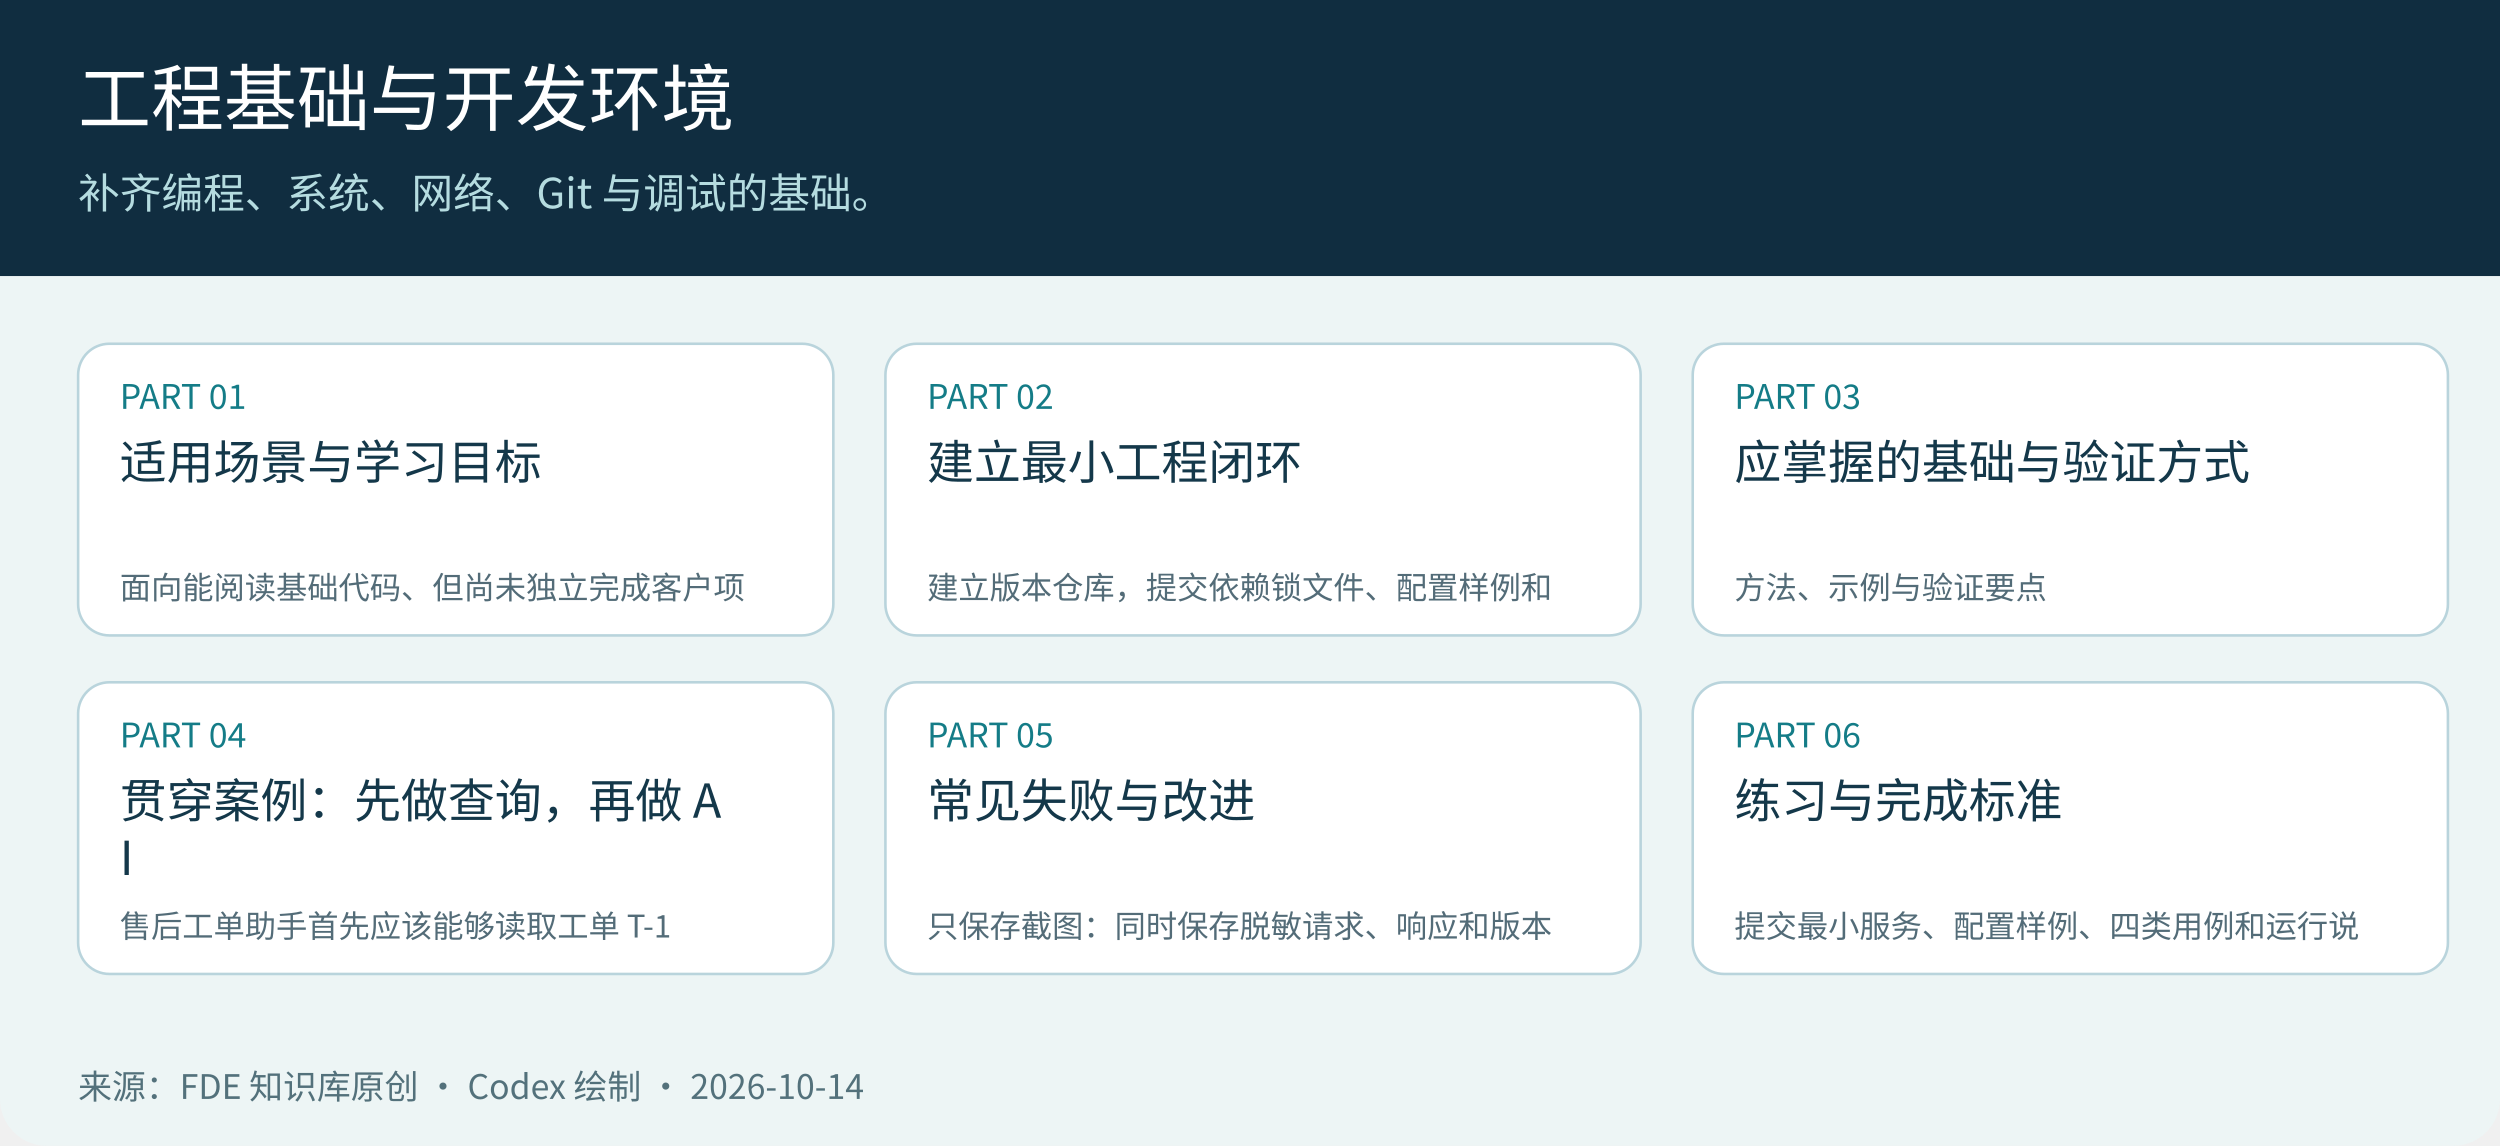
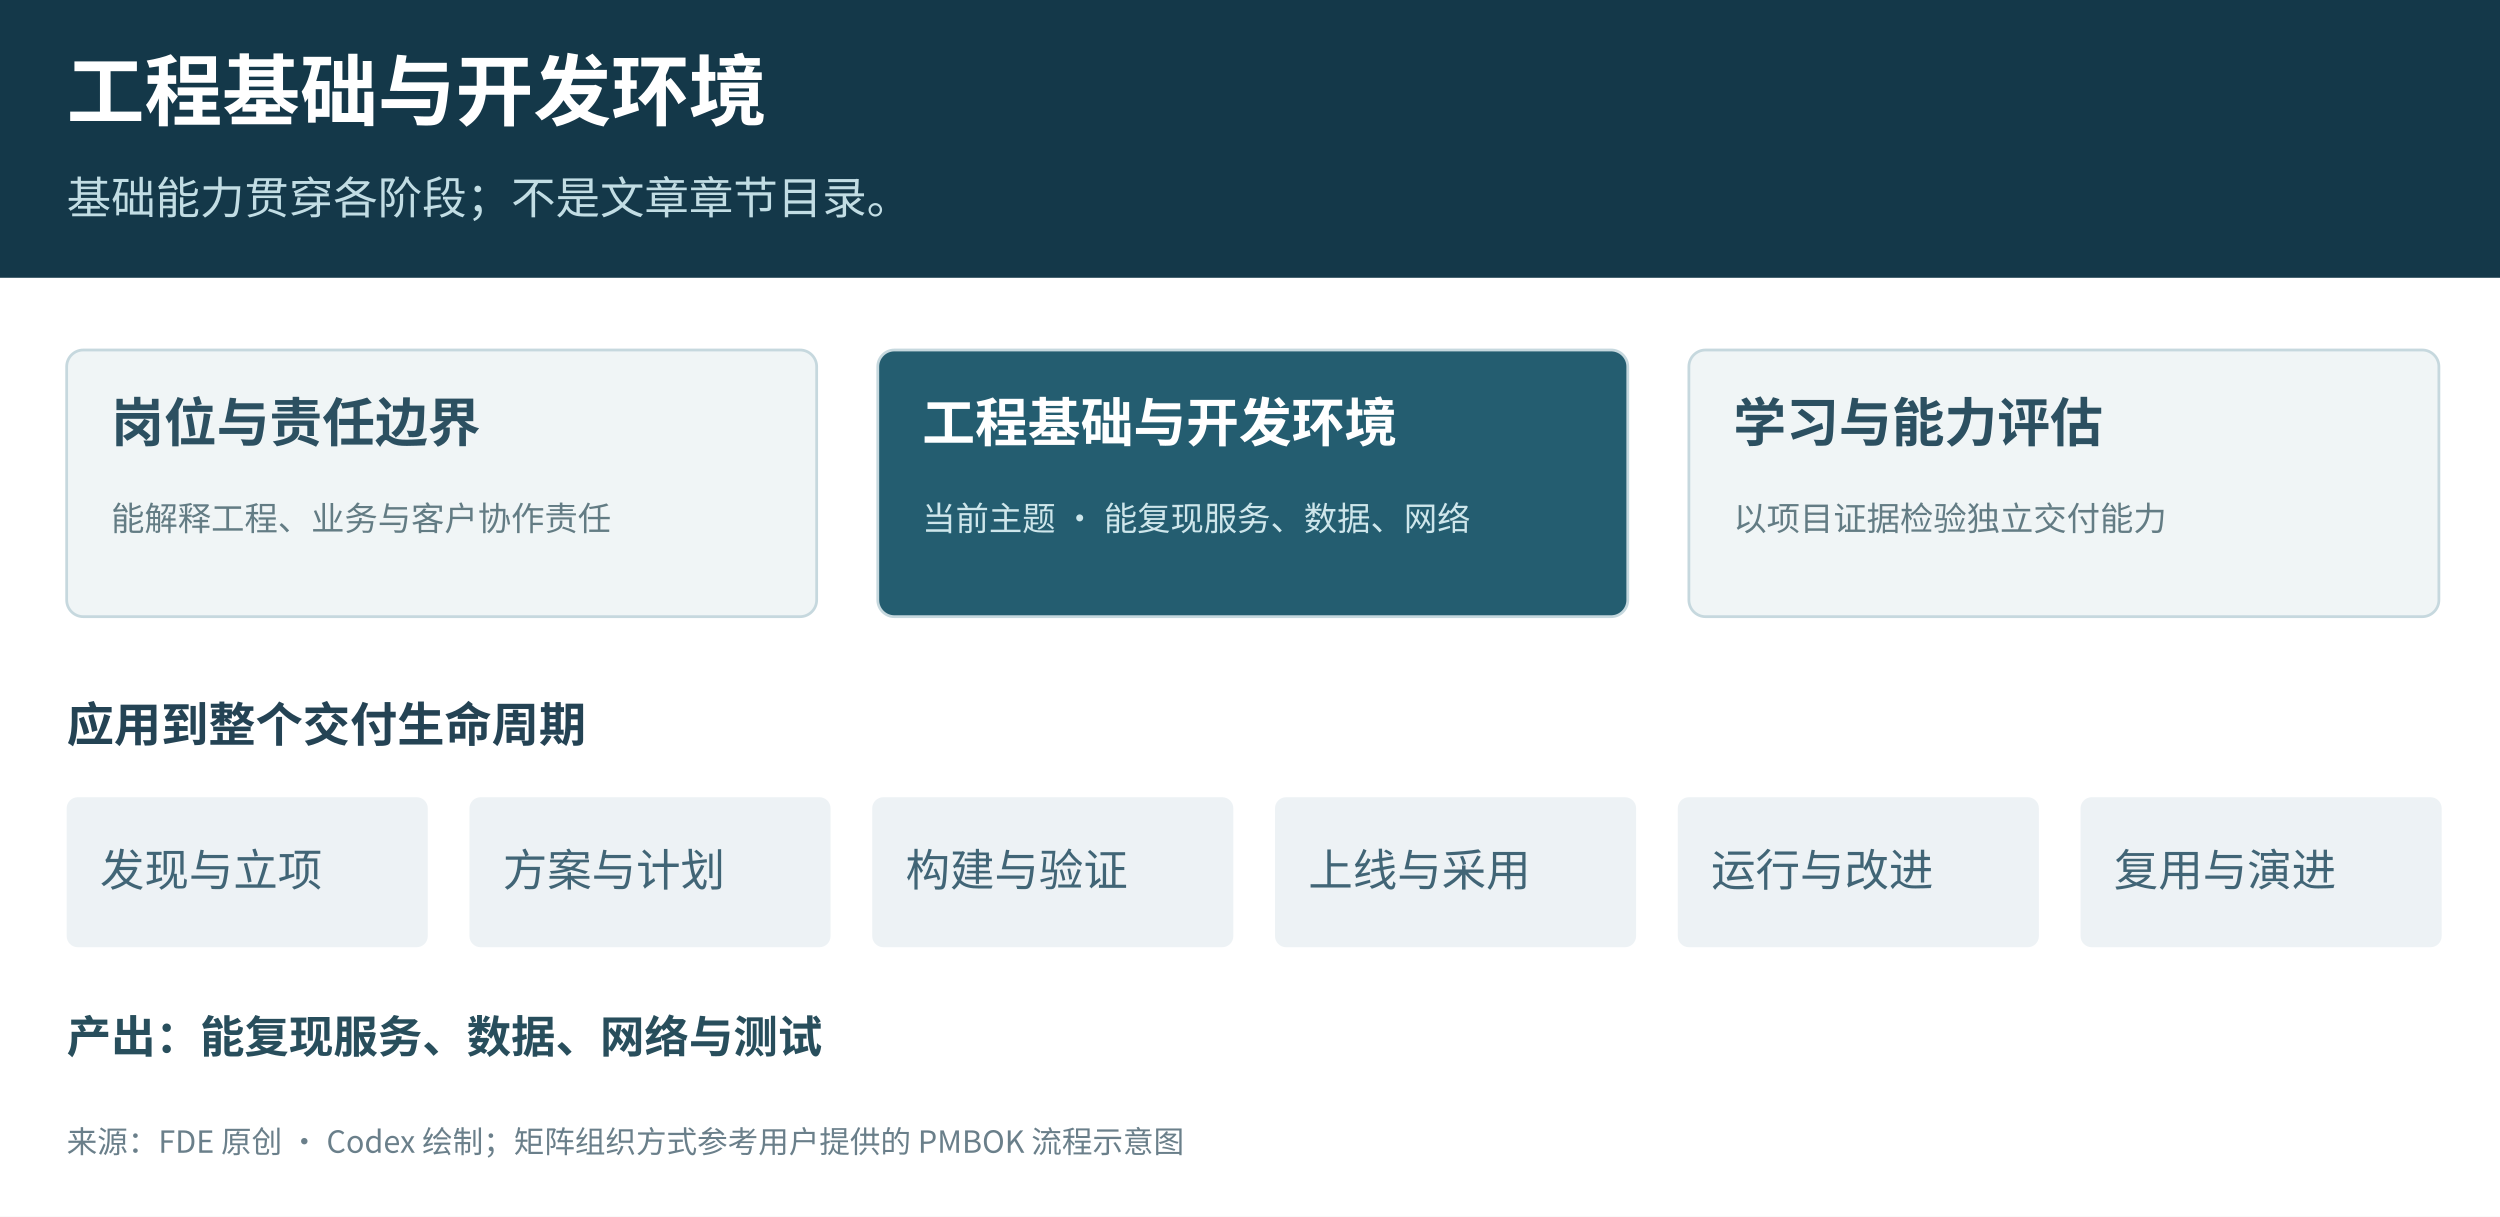
- <svg xmlns="http://www.w3.org/2000/svg" viewBox="0 0 960 440" role="img" aria-labelledby="title desc">
-   <rect width="960" height="440" rx="18" fill="#edf5f5" />
-   <path d="M0 0 H960 V106 H0" fill="#102d40" />
+ <svg xmlns="http://www.w3.org/2000/svg" viewBox="0 0 900 438" role="img" aria-labelledby="title desc">
+   <rect width="900" height="438" fill="#fff" />
  <g font-family="PingFang SC,Microsoft YaHei,Noto Sans CJK SC,sans-serif">
-     <text x="30" y="48" font-size="28" fill="#fff">工程基础与开发环境</text>
-     <text x="30" y="80" font-size="16" fill="#b5dce0">补齐编程、系统、网络、Git 与调试的基础。</text>
-     <a href="/docs/engineering-foundations/#%E9%80%82%E7%94%A8%E5%9C%BA%E6%99%AF%E4%B8%8E%E5%AD%A6%E4%B9%A0%E7%9B%AE%E6%A0%87">
-       <g>
-         <rect x="30" y="132" width="290" height="112" rx="12" fill="#fff" stroke="#b9d4dc" />
-         <text x="46" y="157" font-size="13" fill="#147c87">PART 01</text>
-         <text x="46" y="184" font-size="18" fill="#14384a">适用场景与学习目标</text>
-         <text x="46" y="206" font-size="18" fill="#14384a" />
-         <text x="46" y="230" font-size="12" fill="#536c78">面向能阅读基础代码、但尚未独立完成客户项</text>
+     <rect width="900" height="100" fill="#143849" />
+     <text x="24" y="43" font-size="28" fill="#fff" font-weight="700">工程基础与开发环境</text>
+     <text x="24" y="77" font-size="16" fill="#c2dde4" font-weight="400">基础能力贯穿各阶段；不是文章章节目录。</text>
+     <a href="/docs/role-and-competency/">
+       <g data-process="foundation:role" data-current="false">
+         <rect x="24" y="126" width="270" height="96" rx="6" fill="#f0f5f6" stroke="#c6d8de" />
+         <text x="40" y="159" font-size="19" fill="#2c5061" font-weight="650">岗位与责任边界</text>
+         <text x="40" y="191" font-size="12" fill="#637c84" font-weight="400">能解释工程、业务与客户协作责任</text>
      </g>
    </a>
-     <a href="/docs/engineering-foundations/#%E5%BB%BA%E7%AB%8B%E6%9C%80%E5%B0%8F%E5%B7%A5%E7%A8%8B%E9%97%AD%E7%8E%AF">
-       <g>
-         <rect x="340" y="132" width="290" height="112" rx="12" fill="#fff" stroke="#b9d4dc" />
-         <text x="356" y="157" font-size="13" fill="#147c87">PART 02</text>
-         <text x="356" y="184" font-size="18" fill="#14384a">建立最小工程闭环</text>
-         <text x="356" y="206" font-size="18" fill="#14384a" />
-         <text x="356" y="230" font-size="12" fill="#536c78">建立版本仓库，提交依赖锁文件、配置样例和</text>
+     <a href="/docs/engineering-foundations/">
+       <g data-process="foundation:engineering-base" data-current="true">
+         <rect x="316" y="126" width="270" height="96" rx="6" fill="#245d70" stroke="#c6d8de" />
+         <text x="332" y="159" font-size="19" fill="white" font-weight="650">工程基础与开发环境</text>
+         <text x="332" y="191" font-size="12" fill="#cee6eb" font-weight="400">当前主题 · 能复现服务、数据、网络</text>
      </g>
    </a>
-     <a href="/docs/engineering-foundations/#%E5%BA%94%E6%8E%8C%E6%8F%A1%E7%9A%84%E5%9F%BA%E7%A1%80%E4%B8%8E%E9%AA%8C%E8%AF%81%E6%96%B9%E5%BC%8F">
-       <g>
-         <rect x="650" y="132" width="290" height="112" rx="12" fill="#fff" stroke="#b9d4dc" />
-         <text x="666" y="157" font-size="13" fill="#147c87">PART 03</text>
-         <text x="666" y="184" font-size="18" fill="#14384a">应掌握的基础与验证方式</text>
-         <text x="666" y="206" font-size="18" fill="#14384a" />
-         <text x="666" y="230" font-size="12" fill="#536c78">方法、示例与验证要点</text>
+     <a href="/docs/training-and-certification/">
+       <g data-process="foundation:growth" data-current="false">
+         <rect x="608" y="126" width="270" height="96" rx="6" fill="#f0f5f6" stroke="#c6d8de" />
+         <text x="624" y="159" font-size="19" fill="#2c5061" font-weight="650">学习与能力评估</text>
+         <text x="624" y="191" font-size="12" fill="#637c84" font-weight="400">以项目证据检验独立交付能力</text>
      </g>
    </a>
-     <a href="/docs/engineering-foundations/#%E8%B4%AF%E7%A9%BF%E6%A1%88%E4%BE%8B%E5%85%88%E5%81%9A%E6%9F%A5%E8%AF%A2%E5%86%8D%E5%81%9A-ai">
-       <g>
-         <rect x="30" y="262" width="290" height="112" rx="12" fill="#fff" stroke="#b9d4dc" />
-         <text x="46" y="287" font-size="13" fill="#147c87">PART 04</text>
-         <text x="46" y="314" font-size="18" fill="#14384a">贯穿案例：先做查询，再做 A</text>
-         <text x="46" y="336" font-size="18" fill="#14384a">I</text>
-         <text x="46" y="360" font-size="12" fill="#536c78">售后工单助手首先应该能够读取工单 T-1</text>
-       </g>
-     </a>
-     <a href="/docs/engineering-foundations/#%E5%B8%B8%E8%A7%81%E5%A4%B1%E8%B4%A5%E4%B8%8E%E6%94%B9%E8%BF%9B">
-       <g>
-         <rect x="340" y="262" width="290" height="112" rx="12" fill="#fff" stroke="#b9d4dc" />
-         <text x="356" y="287" font-size="13" fill="#147c87">PART 05</text>
-         <text x="356" y="314" font-size="18" fill="#14384a">常见失败与改进</text>
-         <text x="356" y="336" font-size="18" fill="#14384a" />
-         <text x="356" y="360" font-size="12" fill="#536c78">只保存截图：同时保存脱敏请求、响应和版本</text>
-       </g>
-     </a>
-     <a href="/docs/engineering-foundations/#%E7%BB%83%E4%B9%A0%E4%B8%8E%E5%AE%8C%E6%88%90%E6%A0%87%E5%87%86">
-       <g>
-         <rect x="650" y="262" width="290" height="112" rx="12" fill="#fff" stroke="#b9d4dc" />
-         <text x="666" y="287" font-size="13" fill="#147c87">PART 06</text>
-         <text x="666" y="314" font-size="18" fill="#14384a">练习与完成标准</text>
-         <text x="666" y="336" font-size="18" fill="#14384a" />
-         <text x="666" y="360" font-size="12" fill="#536c78">提交最小服务、配置样例、四类用例和运行说</text>
-       </g>
-     </a>
-     <text x="30" y="422" font-size="13" fill="#53717b">来源：FDE 知识库原创 · Codex 绘制 · 2026-10-14</text>
+     <text x="24" y="267" font-size="17" fill="#244354" font-weight="650">应用到整个交付生命周期</text>
+     <rect x="24" y="287" width="130" height="54" rx="4" fill="#edf2f5" />
+     <text x="36" y="319" font-size="16" fill="#416576" font-weight="400">发现与立项</text>
+     <rect x="169" y="287" width="130" height="54" rx="4" fill="#edf2f5" />
+     <text x="181" y="319" font-size="16" fill="#416576" font-weight="400">方案与计划</text>
+     <rect x="314" y="287" width="130" height="54" rx="4" fill="#edf2f5" />
+     <text x="326" y="319" font-size="16" fill="#416576" font-weight="400">构建与验证</text>
+     <rect x="459" y="287" width="130" height="54" rx="4" fill="#edf2f5" />
+     <text x="471" y="319" font-size="16" fill="#416576" font-weight="400">上线与采用</text>
+     <rect x="604" y="287" width="130" height="54" rx="4" fill="#edf2f5" />
+     <text x="616" y="319" font-size="16" fill="#416576" font-weight="400">运行与改进</text>
+     <rect x="749" y="287" width="130" height="54" rx="4" fill="#edf2f5" />
+     <text x="761" y="319" font-size="16" fill="#416576" font-weight="400">复用与演进</text>
+     <text x="24" y="379" font-size="16" fill="#284e5c" font-weight="650">产出：能复现服务、数据、网络与测试</text>
+     <text x="24" y="415" font-size="11" fill="#6a7f8a" font-weight="400">来源：FDE 原创 · Codex 绘制；矩阵组织方式参考用户提供的 PMBOK 流程示意图</text>
  </g>
</svg>
